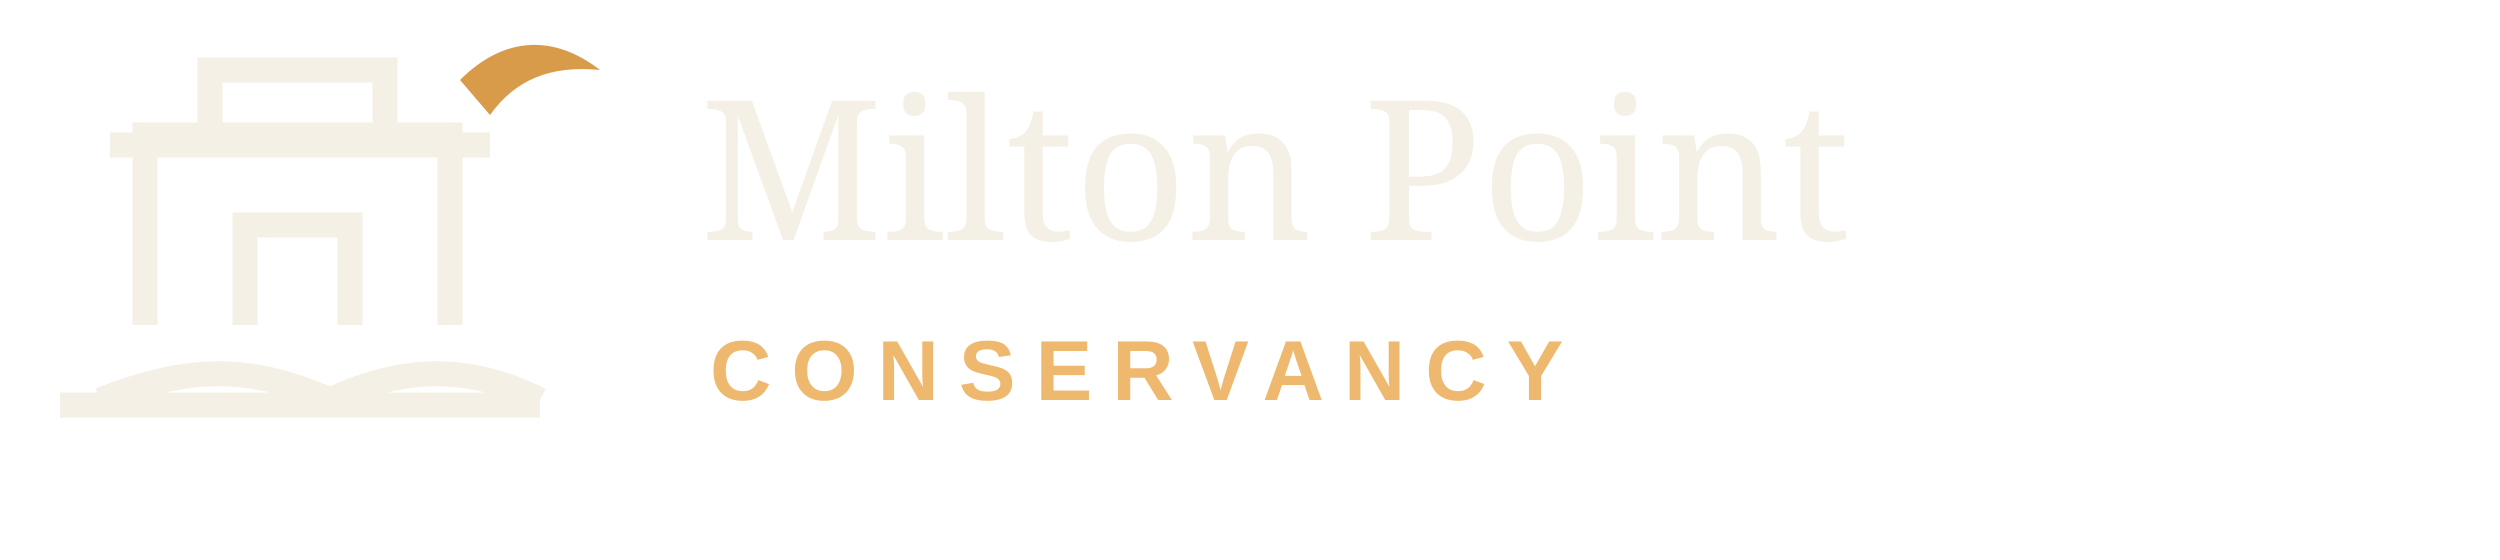
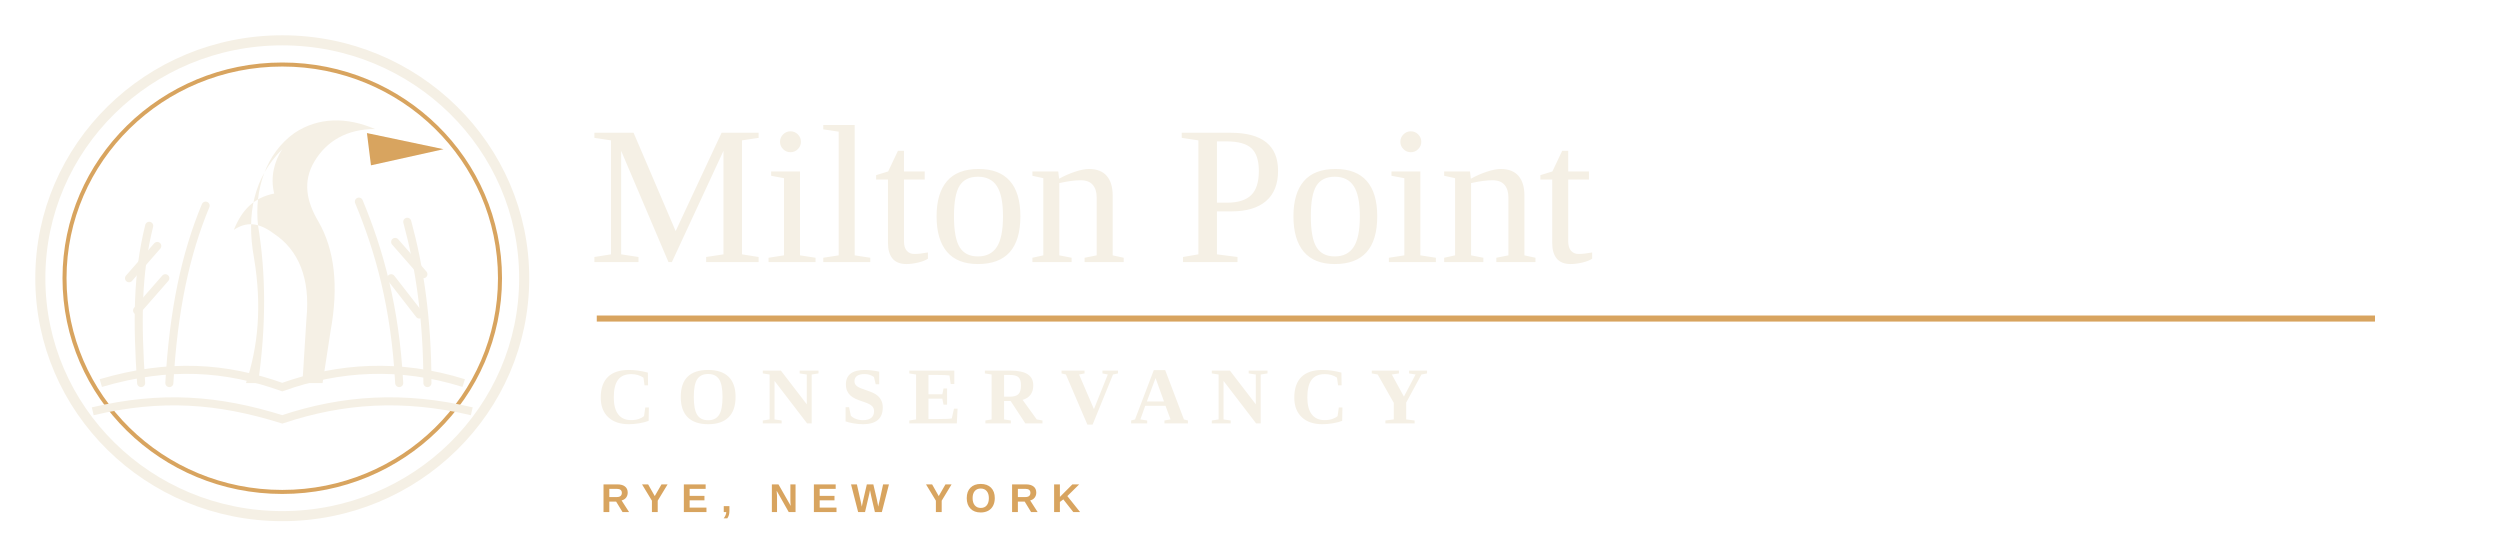
- <svg xmlns="http://www.w3.org/2000/svg" viewBox="0 0 500 112" role="img" aria-labelledby="t">
-   <g fill="none" stroke="#f5f0e5" stroke-width="5">
-     <path d="M12 81h96M20 80c18-7 30-7 46 0 15-7 28-7 42 0" />
-     <path d="M29 65V27h61v38M22 29h76M42 27V14h35v13" />
-     <path d="M49 65V45h21v20" />
+ <svg xmlns="http://www.w3.org/2000/svg" viewBox="0 0 620 138" role="img" aria-labelledby="title desc">
+   <g transform="translate(5 4)">
+     <ellipse cx="65" cy="65" rx="60" ry="59" fill="none" stroke="#f5f0e5" stroke-width="2.5" />
+     <ellipse cx="65" cy="65" rx="54" ry="53" fill="none" stroke="#d8a45f" stroke-width="1" />
+     <path d="M20 91c17-5 31-4 45 1 14-5 29-6 45-1M18 98c17-4 31-3 47 2 15-5 30-6 47-2" fill="none" stroke="#f5f0e5" stroke-width="2" />
+     <g fill="none" stroke="#f5f0e5" stroke-width="2" stroke-linecap="round">
+       <path d="M30 91c-1-15-1-27 2-39M37 91c1-18 4-32 9-44M101 91c0-16-2-29-5-40M94 91c-1-19-5-33-10-45" />
+       <path d="M27 65l7-8M29 73l7-8M100 64l-7-8M99 74l-7-9" />
+     </g>
+     <path d="M59 91c2-14 2-27 0-39-1-9 2-18 9-23 6-4 13-4 20-1-7 0-12 3-15 8-3 5-2 10 1 15 4 7 5 16 3 27l-2 13h-5l1-16c1-10-2-17-8-21-4-3-7-3-10-1 2-5 5-8 10-9-1-4 0-8 2-11-7 7-9 16-7 27 2 12 1 22-2 31z" fill="#f5f0e5" />
+     <path d="M86 29l19 4-18 4z" fill="#d8a45f" />
  </g>
-   <path d="M92 16c9-9 19-9 28-2-10-1-17 2-22 9" fill="#d89b49" />
-   <text x="140" y="48" fill="#f5f0e5" font-family="Georgia,serif" font-size="39">Milton Point</text>
-   <text x="142" y="80" fill="#efb86f" font-family="Arial,sans-serif" font-size="17" font-weight="bold" letter-spacing="4">CONSERVANCY</text>
+   <g transform="translate(146 22)">
+     <text x="0" y="43" fill="#f5f0e5" font-family="Georgia, 'Times New Roman', serif" font-size="49">Milton Point</text>
+     <line x1="2" y1="57" x2="443" y2="57" stroke="#d8a45f" stroke-width="1.5" />
+     <text x="2" y="83" fill="#f5f0e5" font-family="Georgia, 'Times New Roman', serif" font-size="20" font-weight="bold" letter-spacing="5.4">CONSERVANCY</text>
+     <text x="3" y="105" fill="#d8a45f" font-family="Arial, Helvetica, sans-serif" font-size="10" font-weight="bold" letter-spacing="3.2">RYE, NEW YORK</text>
+   </g>
</svg>
